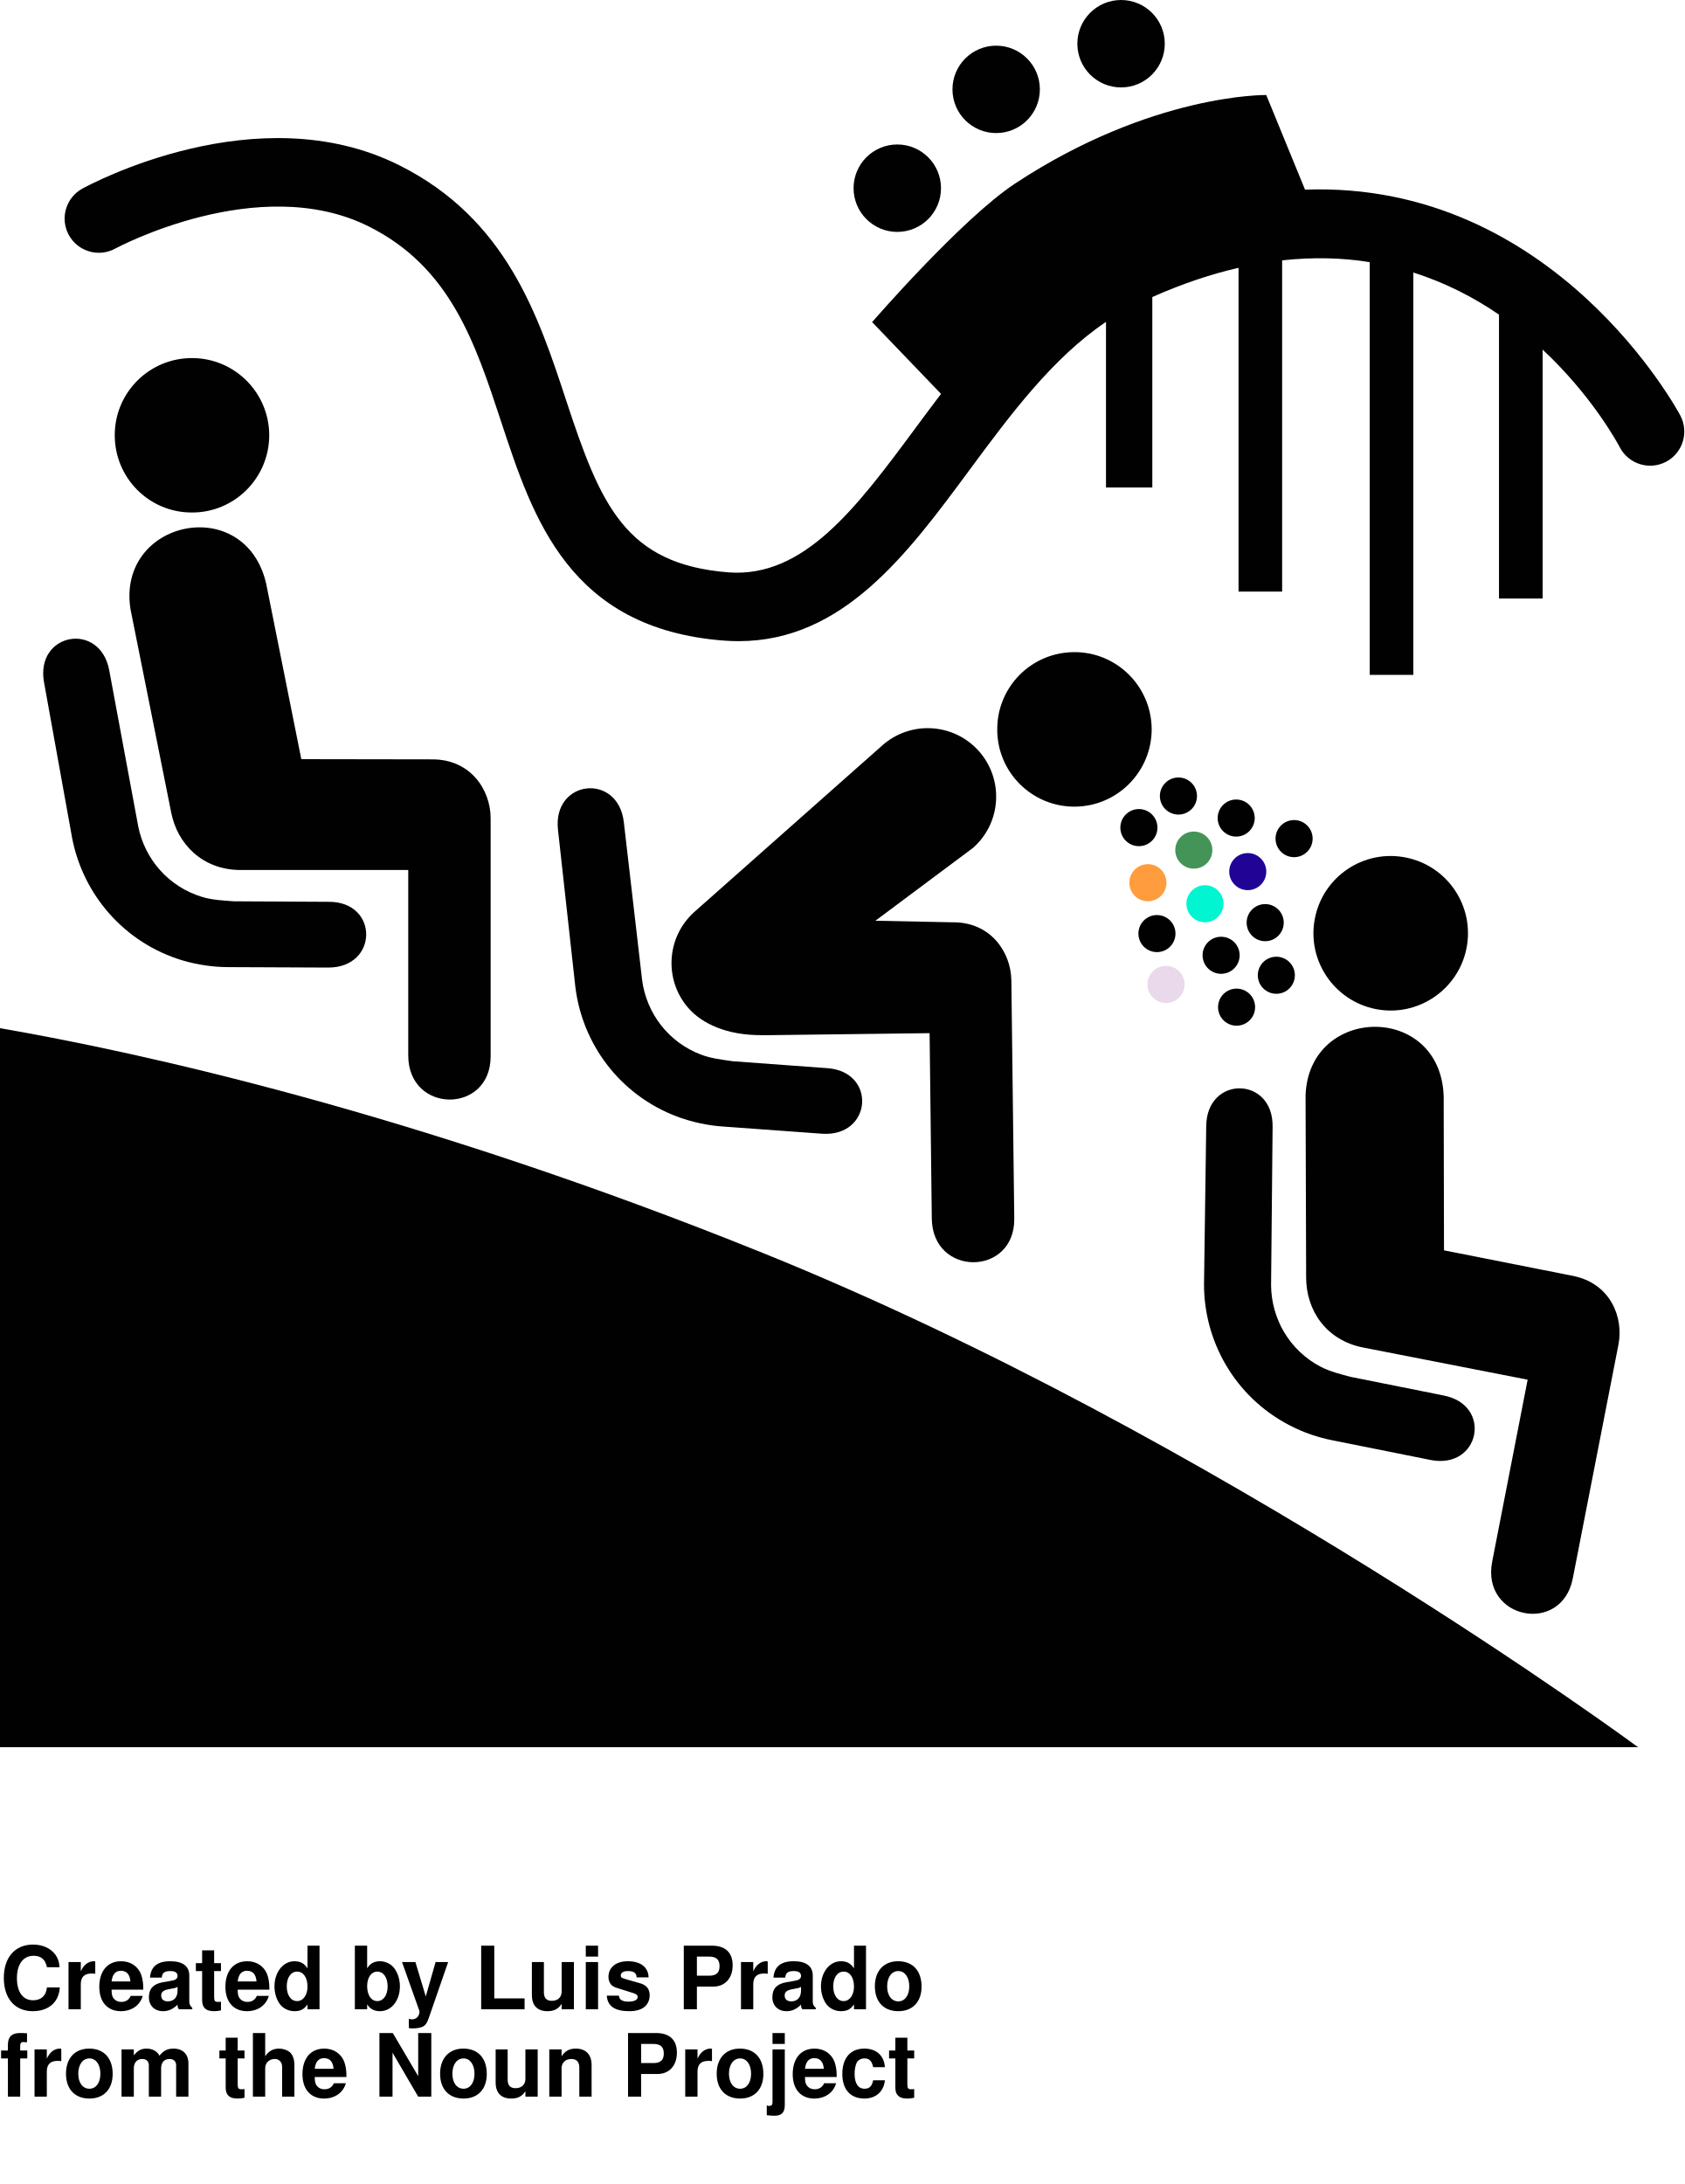
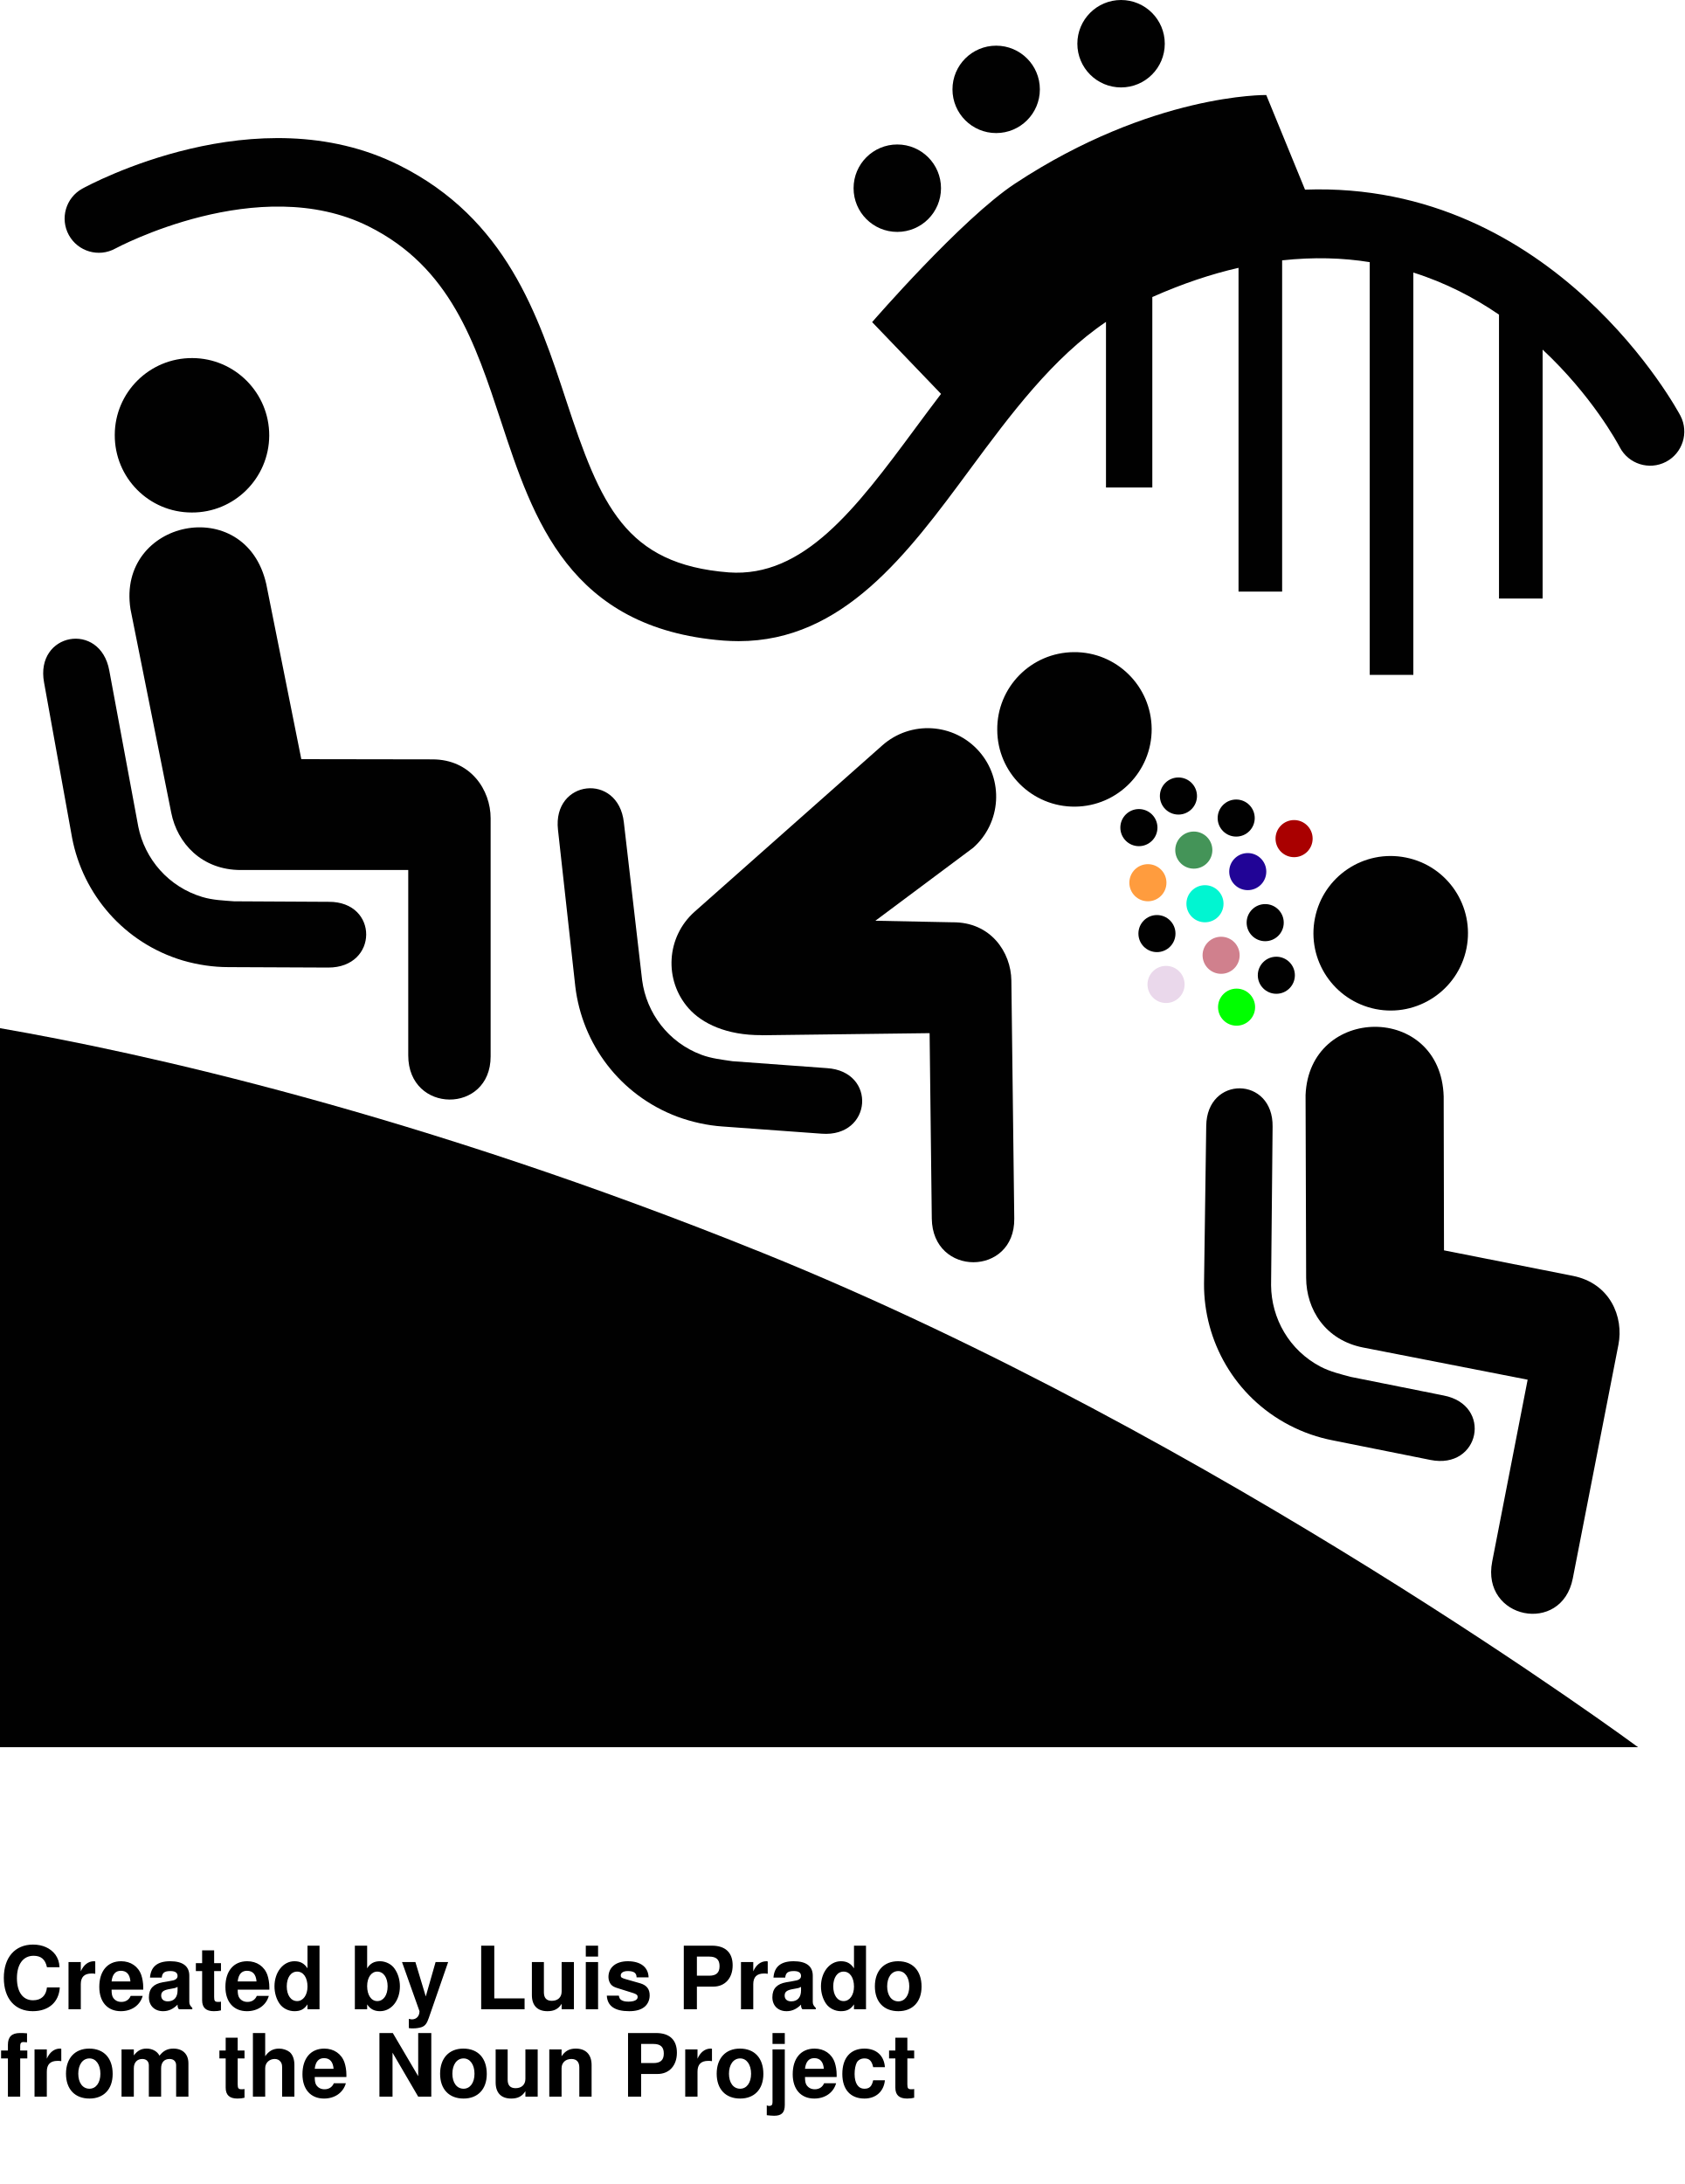
<svg xmlns="http://www.w3.org/2000/svg" version="1.1" x="0px" y="0px" viewBox="0 0 96.41 125" enable-background="new 0 0 96.41 100" xml:space="preserve">
  <g>
    <path fill="#010101" d="M7.469,34.863c-0.798-5.117,6.582-6.673,7.771-1.439l2.007,10.026l7.506,0.012   c2.189,0,3.331,1.75,3.331,3.373v13.628c0,3.313-4.716,3.292-4.716-0.058c0-3.106,0-10.61,0-10.61h-9.585   c-2.23,0-3.637-1.53-3.981-3.28L7.469,34.863z" />
    <path fill="#010101" d="M10.972,29.333c2.438,0.016,4.423-1.96,4.439-4.396c0.009-2.445-1.965-4.435-4.404-4.443   c-2.445-0.011-4.431,1.957-4.438,4.396C6.557,27.34,8.523,29.33,10.972,29.333z" />
    <path fill="#010101" d="M2.522,39.062c-0.525-2.85,3.218-3.528,3.734-0.682l1.66,8.936c0.374,1.856,1.732,3.445,3.67,4.024   c0.601,0.179,1.217,0.2,1.812,0.246l5.415,0.029c2.879-0.021,2.86,3.776-0.033,3.763l-5.7-0.025c-0.864,0-1.75-0.128-2.618-0.38   c-3.371-1.009-5.717-3.793-6.335-7.019L2.522,39.062z" />
    <path fill="#010101" d="M74.731,62.682c0.201-5.177,7.744-5.282,7.906,0.075l0.018,8.806l7.362,1.457   c2.149,0.419,2.936,2.356,2.622,3.945l-2.612,13.376c-0.635,3.255-5.256,2.329-4.614-0.961c0.599-3.056,2.03-10.414,2.03-10.414   l-9.407-1.839c-2.187-0.426-3.267-2.198-3.272-3.989L74.731,62.682z" />
    <path fill="#010101" d="M78.738,57.752c2.391,0.479,4.724-1.081,5.204-3.474c0.477-2.395-1.073-4.72-3.471-5.198   c-2.395-0.482-4.724,1.07-5.202,3.464C74.787,54.94,76.343,57.268,78.738,57.752z" />
    <path fill="#010101" d="M69.045,64.433c0.042-2.891,3.842-2.84,3.799,0.051l-0.087,9.079c0.016,1.895,1.037,3.718,2.833,4.659   c0.552,0.287,1.152,0.429,1.731,0.584l5.306,1.063c2.83,0.54,2.084,4.259-0.748,3.69l-5.584-1.119   c-0.86-0.167-1.697-0.454-2.505-0.876c-3.116-1.63-4.887-4.809-4.871-8.089L69.045,64.433z" />
    <circle fill="#010101" cx="65.191" cy="47.368" r="1.062" />
    <circle fill="#ff9c3e" cx="65.706" cy="50.522" r="1.062" />
    <circle fill="#010101" cx="66.224" cy="53.433" r="1.061" />
    <circle fill="#ead8eb" cx="66.745" cy="56.344" r="1.062" />
    <circle fill="#010101" cx="70.76" cy="46.821" r="1.061" />
    <circle fill="#449458" cx="68.334" cy="48.655" r="1.062" />
    <circle fill="#010101" cx="67.454" cy="45.56" r="1.062" />
    <circle fill="#210496" cx="71.422" cy="49.886" r="1.061" />
-     <circle fill="#010101" cx="74.074" cy="47.998" r="1.062" />
+     <circle fill="#a90000" cx="74.074" cy="47.998" r="1.062" />
    <circle fill="#01f5d1" cx="68.973" cy="51.725" r="1.062" />
-     <circle fill="#010101" cx="69.897" cy="54.675" r="1.061" />
+     <circle fill="#d0808d" cx="69.897" cy="54.675" r="1.061" />
    <circle fill="#010101" cx="72.42" cy="52.807" r="1.062" />
-     <circle fill="#010101" cx="70.782" cy="57.644" r="1.061" />
+     <circle fill="#00ff00" cx="70.782" cy="57.644" r="1.061" />
    <circle fill="#010101" cx="73.058" cy="55.818" r="1.061" />
    <path fill="#010101" d="M0,100h93.764c0,0-24.045-17.768-50.11-28.292C23.806,63.695,8.031,60.237,0,58.847V100z" />
    <path fill="#010101" d="M61.535,46.168c2.439-0.021,4.401-2.017,4.387-4.454c-0.021-2.443-2.018-4.414-4.455-4.389   c-2.448,0.018-4.409,2.013-4.384,4.451C57.092,44.223,59.09,46.188,61.535,46.168z" />
    <path fill="#010101" d="M31.939,47.492c-0.321-2.875,3.451-3.293,3.771-0.422l1.046,9.031c0.248,1.874,1.492,3.556,3.385,4.265   c0.581,0.219,1.197,0.283,1.79,0.372l5.398,0.396c2.877,0.178,2.599,3.966-0.291,3.753l-5.681-0.413   c-0.858-0.059-1.736-0.25-2.583-0.56c-3.304-1.24-5.448-4.174-5.842-7.44L31.939,47.492z" />
    <path fill="#010101" d="M57.891,56.118c-0.021-1.622-1.186-3.357-3.371-3.331l-4.412-0.089l5.594-4.175   c1.62-1.432,1.767-3.91,0.333-5.529c-1.436-1.616-3.908-1.769-5.531-0.332l-10.748,9.522c-1.618,1.44-1.769,3.916-0.333,5.534   c0.767,0.866,2.178,1.54,4.164,1.528c0.016,0,0.025,0.006,0.039,0.006l9.585-0.12c0,0,0.093,7.508,0.125,10.611   c0.043,3.351,4.757,3.315,4.721,0.006L57.891,56.118z" />
    <path fill="#010101" d="M96.191,23.798c-0.088-0.167-7.169-13.464-21.491-12.944l-2.219-5.416c0,0-6.529-0.106-14.382,5.07   c-3.06,2.019-8.178,7.928-8.178,7.928l3.944,4.108c-0.51,0.672-1.012,1.344-1.496,2c-3.394,4.592-6.37,8.523-10.652,8.217   c-5.938-0.463-7.341-3.865-9.308-9.839c-1.604-4.876-3.424-10.398-9.554-13.463c-8.143-4.075-17.739,1.116-18.145,1.339   c-0.945,0.521-1.288,1.708-0.769,2.656c0.519,0.943,1.709,1.294,2.656,0.773c0.082-0.041,8.215-4.41,14.506-1.269   c4.671,2.334,6.086,6.634,7.585,11.185c1.825,5.543,3.896,11.829,12.724,12.52c0.294,0.021,0.581,0.033,0.868,0.033   c5.979,0,9.668-4.993,13.238-9.829c2.329-3.15,4.733-6.382,7.789-8.443V27.9h2.652V17.001c1.732-0.769,3.377-1.317,4.935-1.672   v18.53h2.496V14.901c1.798-0.196,3.474-0.146,5.014,0.103v23.624H80.9V15.599c1.859,0.587,3.491,1.44,4.903,2.409v16.248H88.3   V20.01c2.816,2.629,4.271,5.313,4.419,5.592c0.496,0.953,1.678,1.331,2.639,0.831C96.312,25.936,96.687,24.759,96.191,23.798z" />
    <circle fill="#010101" cx="51.361" cy="10.771" r="2.502" />
    <circle fill="#010101" cx="57.021" cy="5.115" r="2.501" />
    <circle fill="#010101" cx="64.17" cy="2.502" r="2.502" />
  </g>
  <text x="0" y="115" fill="#000000" font-size="5px" font-weight="bold" font-family="'Helvetica Neue', Helvetica, Arial-Unicode, Arial, Sans-serif">Created by Luis Prado</text>
  <text x="0" y="120" fill="#000000" font-size="5px" font-weight="bold" font-family="'Helvetica Neue', Helvetica, Arial-Unicode, Arial, Sans-serif">from the Noun Project</text>
</svg>
